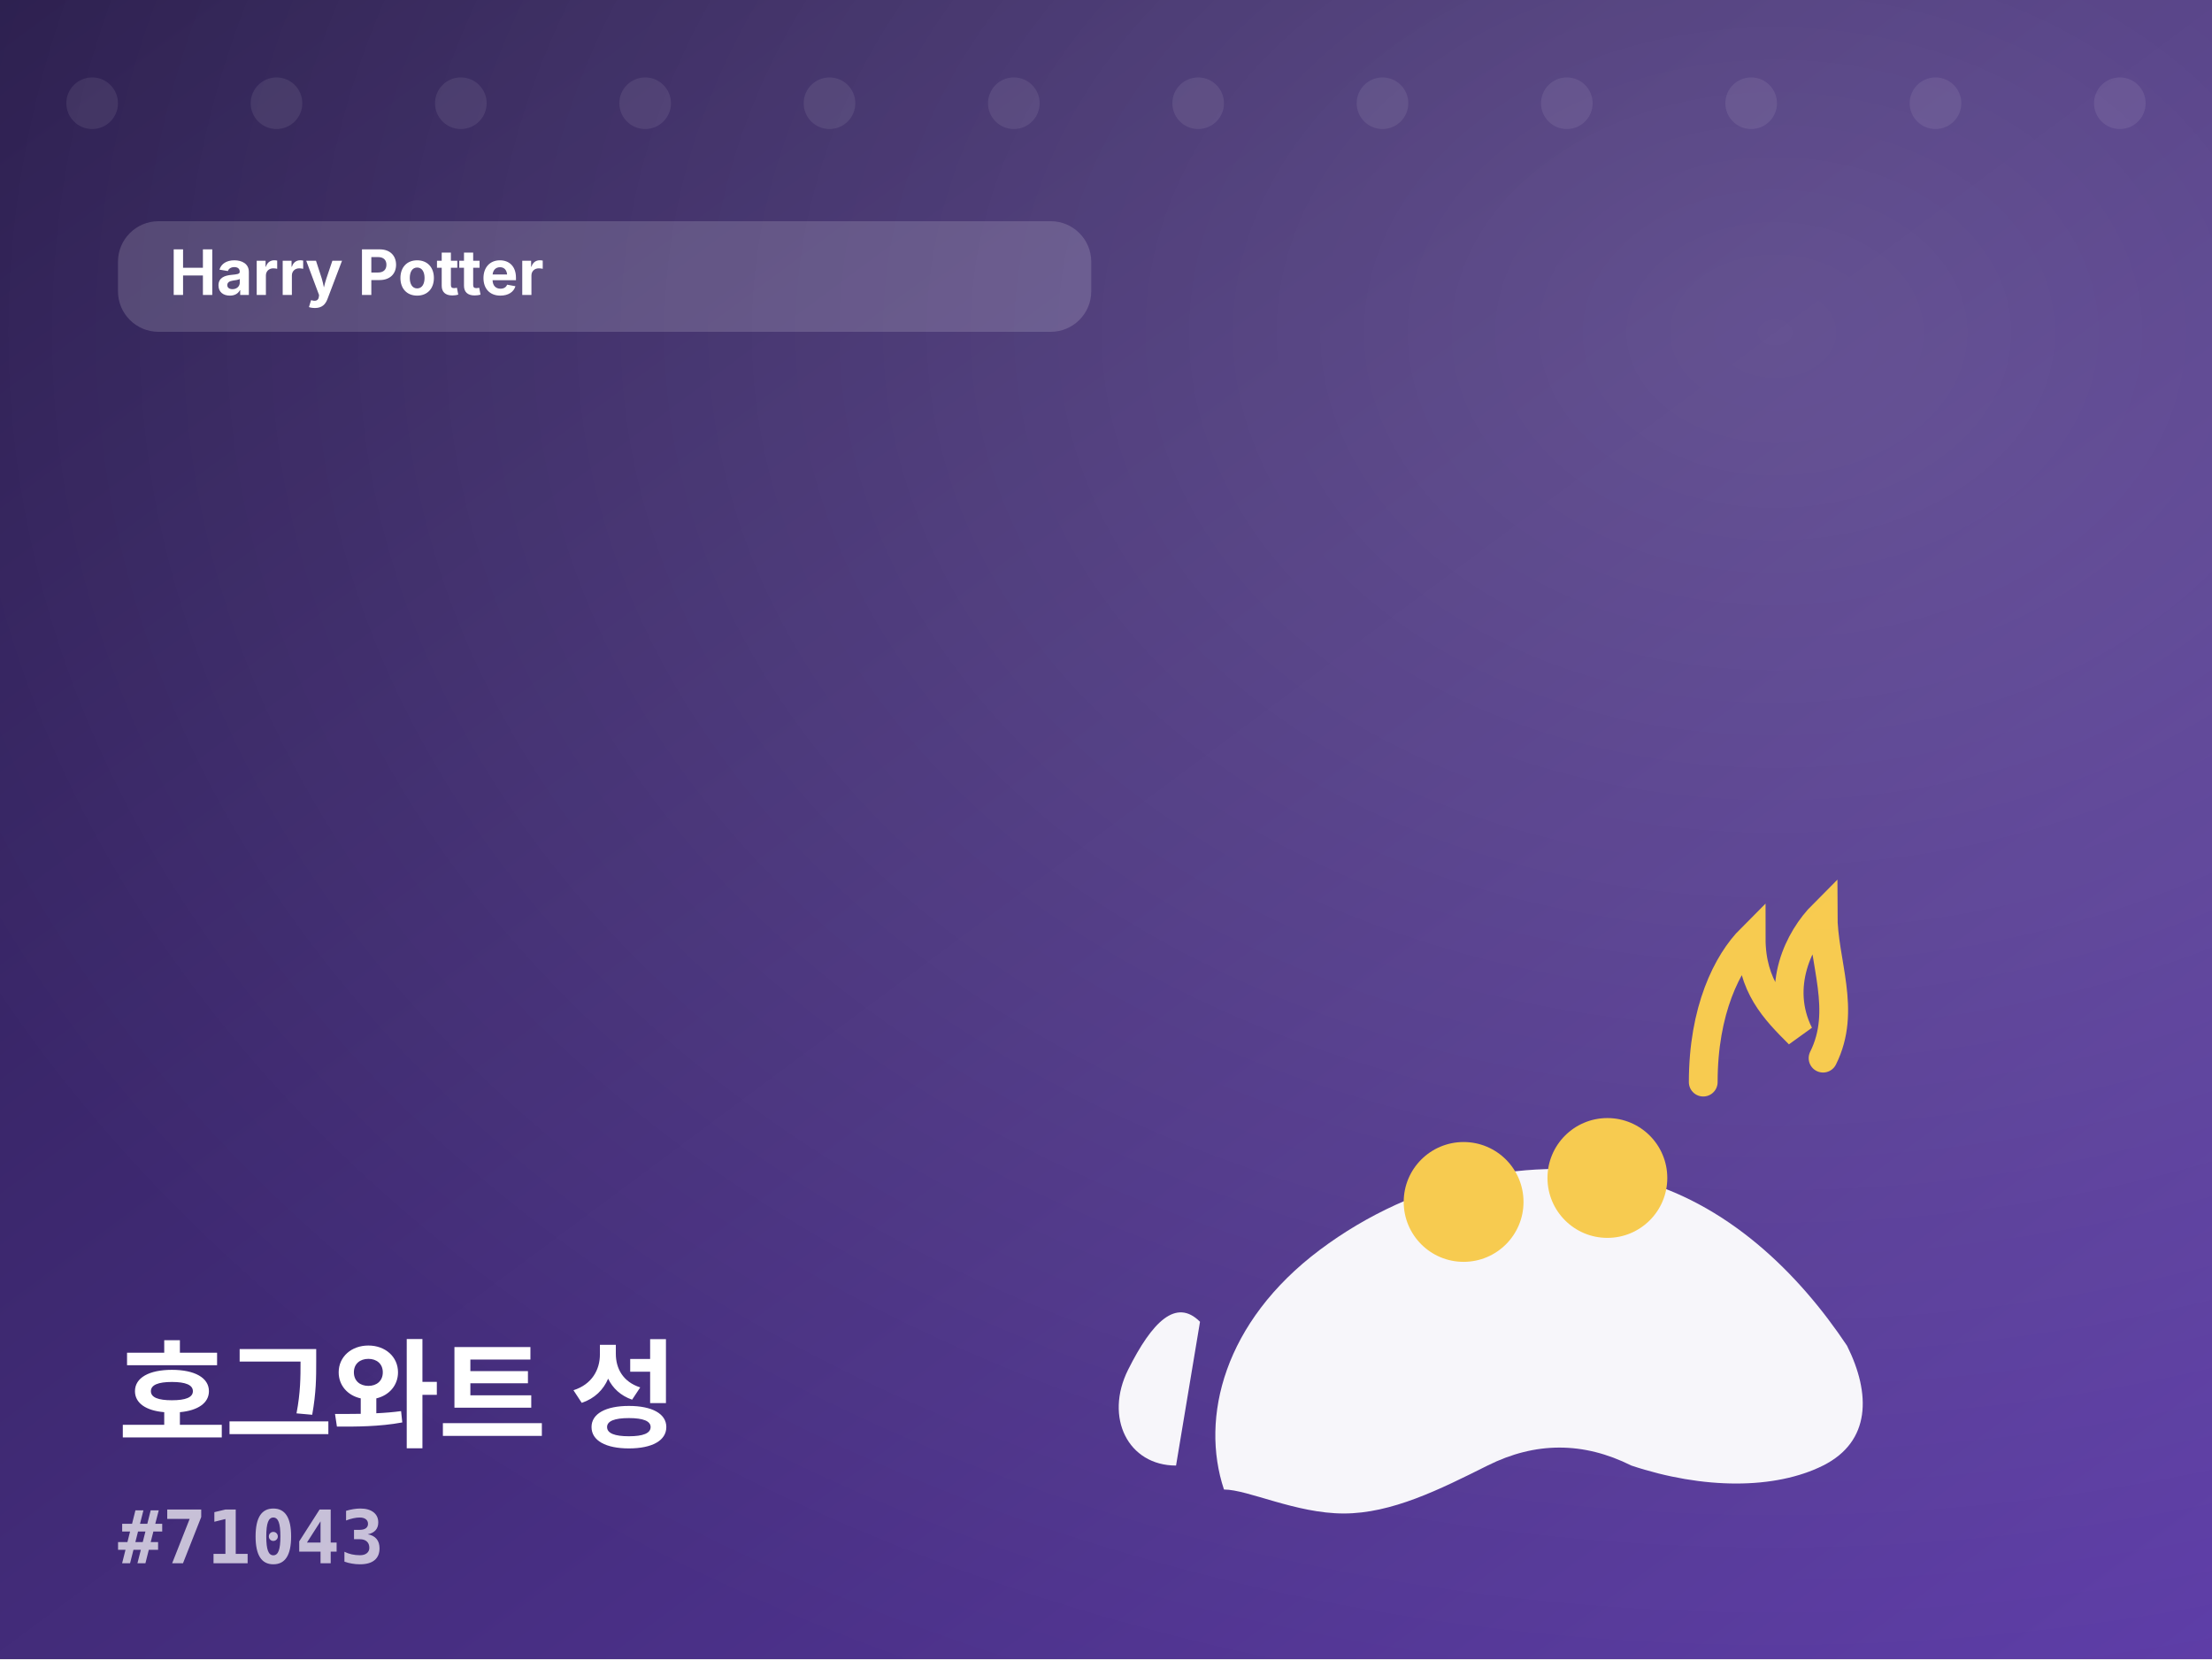
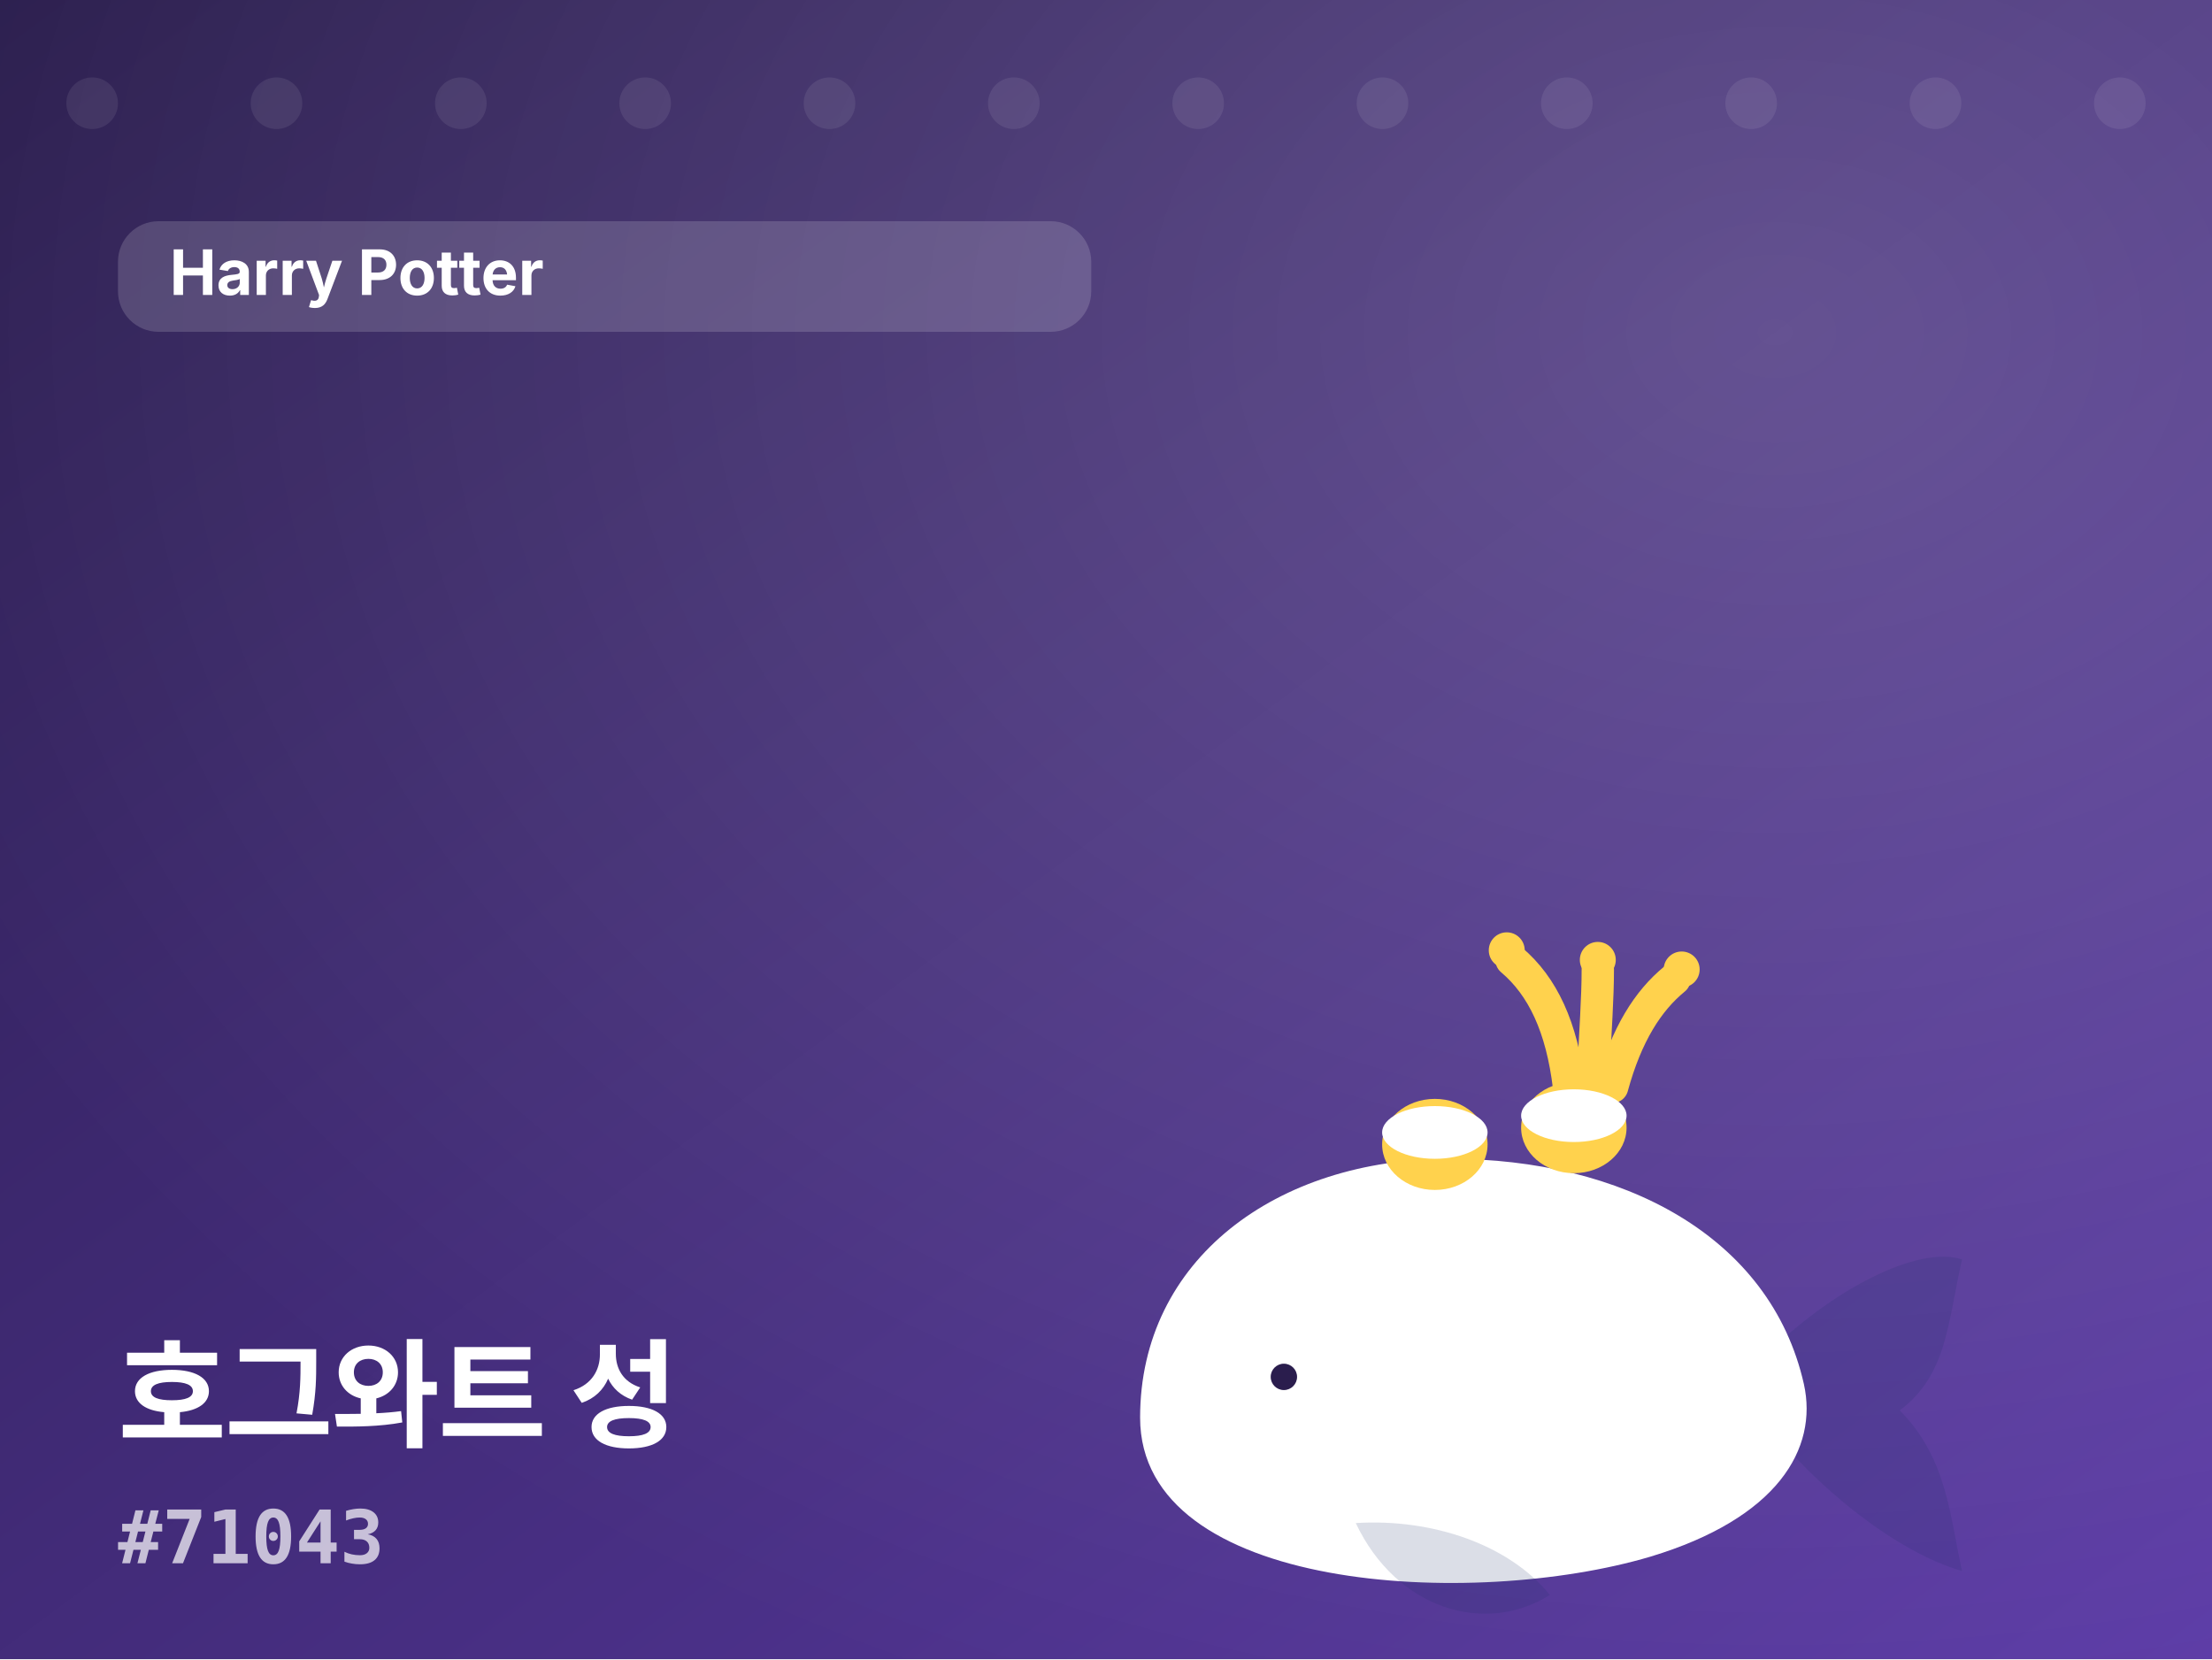
<svg xmlns="http://www.w3.org/2000/svg" viewBox="0 0 1200 900" width="1200" height="900" role="img" aria-label="호그와트 성">
  <defs>
    <linearGradient id="bg" x1="0" y1="0" x2="1" y2="1">
      <stop offset="0" stop-color="#2a1d4d" />
      <stop offset="1" stop-color="#5b3aa6" />
    </linearGradient>
    <radialGradient id="glow" cx="0.8" cy="0.2" r="0.9">
      <stop offset="0" stop-color="#ffffff" stop-opacity="0.18" />
      <stop offset="1" stop-color="#ffffff" stop-opacity="0" />
    </radialGradient>
  </defs>
  <rect width="1200" height="900" fill="url(#bg)" />
  <rect width="1200" height="900" fill="url(#glow)" />
  <circle cx="50" cy="56" r="14" fill="#ffffff" opacity="0.08" />
  <circle cx="150" cy="56" r="14" fill="#ffffff" opacity="0.08" />
  <circle cx="250" cy="56" r="14" fill="#ffffff" opacity="0.08" />
  <circle cx="350" cy="56" r="14" fill="#ffffff" opacity="0.08" />
  <circle cx="450" cy="56" r="14" fill="#ffffff" opacity="0.08" />
  <circle cx="550" cy="56" r="14" fill="#ffffff" opacity="0.08" />
  <circle cx="650" cy="56" r="14" fill="#ffffff" opacity="0.08" />
  <circle cx="750" cy="56" r="14" fill="#ffffff" opacity="0.08" />
  <circle cx="850" cy="56" r="14" fill="#ffffff" opacity="0.08" />
  <circle cx="950" cy="56" r="14" fill="#ffffff" opacity="0.08" />
  <circle cx="1050" cy="56" r="14" fill="#ffffff" opacity="0.08" />
  <circle cx="1150" cy="56" r="14" fill="#ffffff" opacity="0.08" />
-   <g transform="translate(560 470) scale(13)" opacity="0.95">
-     <path d="M8 26c-1-3 0-7 4-10s9-4 13-3c4 1 7 4 9 7 1 2 1 4-1 5s-5 1-8 0c-2-1-4-1-6 0s-4 2-6 2-4-1-5-1z" fill="#ffffff" />
-     <circle cx="18" cy="14" r="2.5" fill="#ffd24d" />
-     <circle cx="24" cy="13" r="2.5" fill="#ffd24d" />
-     <path d="M6 25c-2 0-3-2-2-4s2-3 3-2" fill="#ffffff" />
-     <path d="M28 9c0-3 1-5 2-6 0 2 1 3 2 4-1-2 0-4 1-5 0 2 1 4 0 6" stroke="#ffd24d" stroke-width="1.2" stroke-linecap="round" fill="none" />
+   <g transform="translate(560 470) scale(13)">
+     <g stroke="#ffd24d" stroke-width="1.35" stroke-linecap="round" fill="none">
+       <path d="M22.4 9.2C22.1 6.7 21.3 5 20 3.9" />
+       <path d="M23.4 8.9C23.5 6.8 23.6 5.5 23.6 4.3" />
+       <path d="M24.2 9.2C24.8 7 25.7 5.6 26.8 4.7" />
+     </g>
+     <circle cx="19.8" cy="3.5" r="0.75" fill="#ffd24d" />
+     <circle cx="23.6" cy="3.9" r="0.75" fill="#ffd24d" />
+     <circle cx="27.1" cy="4.3" r="0.75" fill="#ffd24d" />
+     <path d="M30.5 20.5C33.4 17.6 37 15.8 38.8 16.4C38.2 19 38.2 21.2 36.2 22.7C38.2 24.7 38.3 27.2 38.8 29.4C36 28.6 32.6 25.8 30.6 23.2Z" fill="rgba(27,47,102,0.16)" />
+     <path d="M4.5 23C4.5 16.4 10.2 12.2 17.4 12.2C24.6 12.2 30.8 15.4 32.2 21.6C32.8 24.3 31.1 27.2 25.8 28.8C18.4 31 4.5 30.3 4.5 23Z" fill="#ffffff" />
+     <path d="M13.5 27.4C15.2 31 18.9 32.1 21.6 30.4C19.9 28.3 16.7 27.2 13.5 27.4Z" fill="rgba(27,47,102,0.16)" />
+     <ellipse cx="16.8" cy="11.6" rx="2.2" ry="1.9" fill="#ffd24d" />
+     <ellipse cx="22.6" cy="10.9" rx="2.2" ry="1.9" fill="#ffd24d" />
+     <ellipse cx="16.8" cy="11.1" rx="2.2" ry="1.1" fill="#ffffff" />
+     <ellipse cx="22.6" cy="10.4" rx="2.2" ry="1.1" fill="#ffffff" />
+     <circle cx="10.8" cy="21.6" r="1.45" fill="#ffffff" />
+     <circle cx="10.5" cy="21.3" r="0.55" fill="#2a1d4d" />
  </g>
  <g font-family="-apple-system, 'Apple SD Gothic Neo', 'Noto Sans KR', sans-serif">
    <rect x="64" y="120" rx="22" ry="22" width="528" height="60" fill="#ffffff" opacity="0.16" />
    <text x="92" y="160" font-size="34" font-weight="700" fill="#ffffff">Harry Potter</text>
    <text x="64" y="780" font-size="64" font-weight="800" fill="#ffffff" letter-spacing="-1">호그와트 성</text>
    <text x="64" y="848" font-size="40" font-weight="700" fill="#ffffff" opacity="0.7" font-family="'SF Mono', ui-monospace, monospace">#71043</text>
  </g>
</svg>
